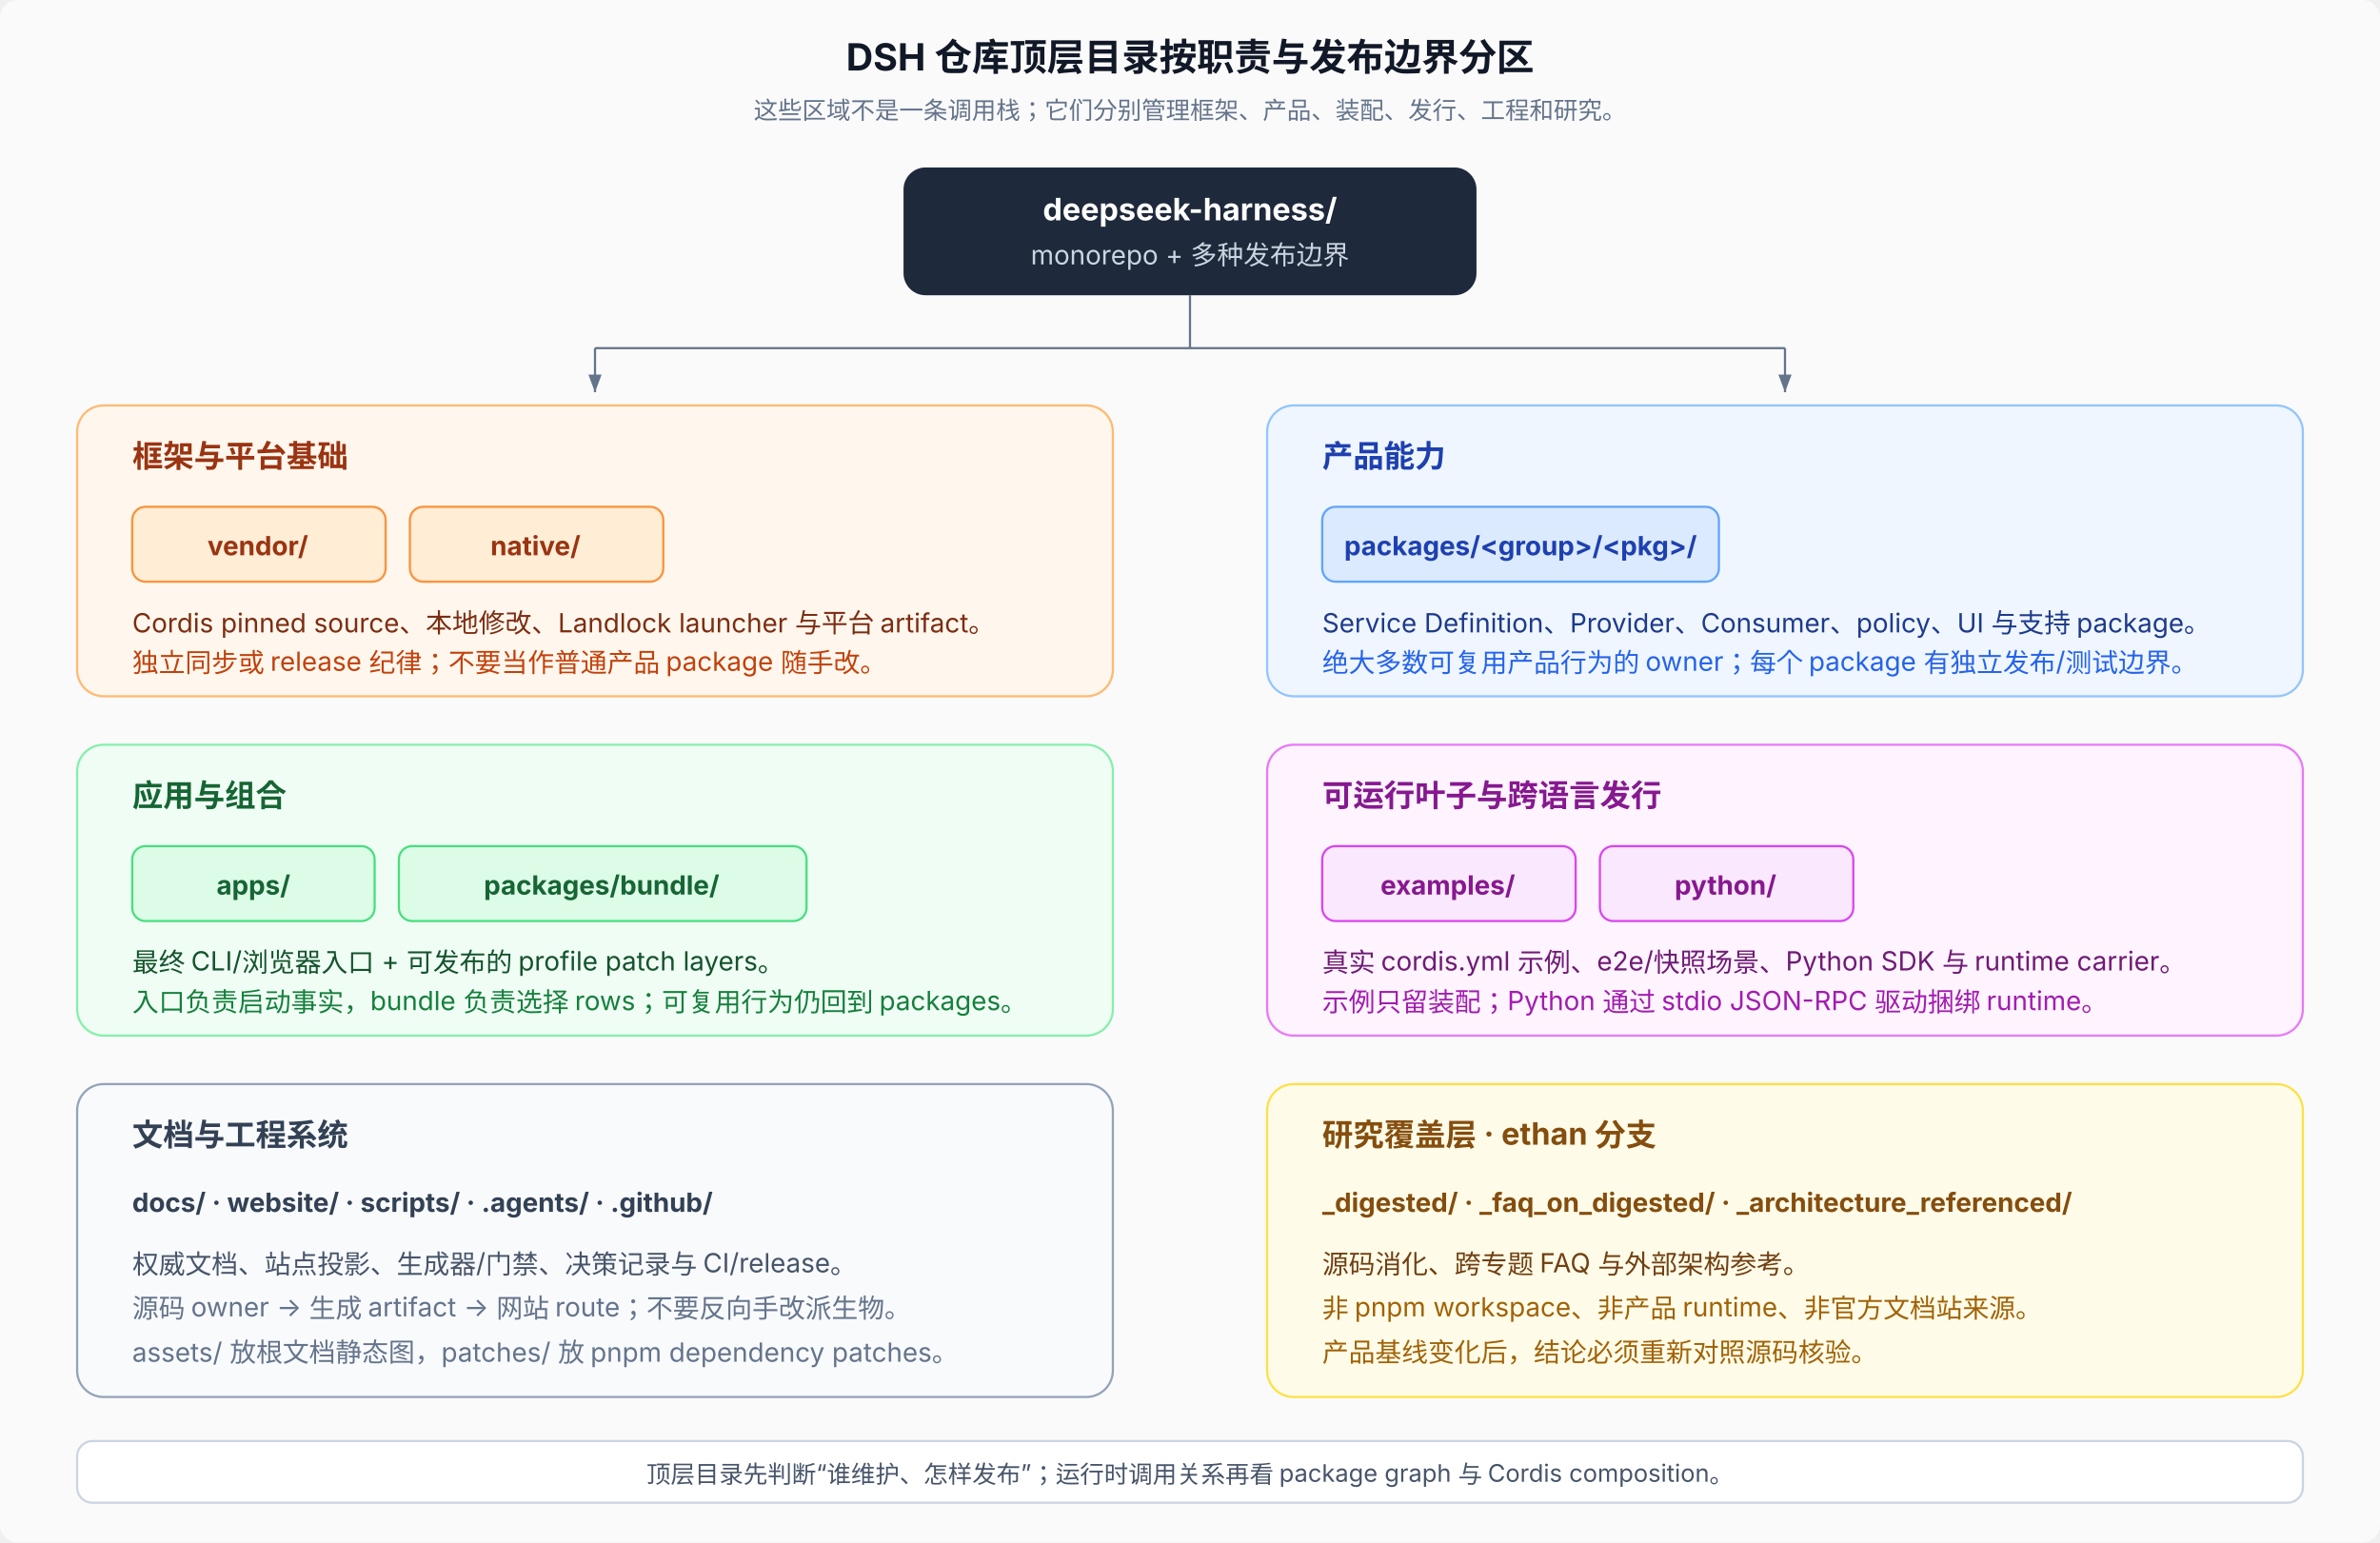
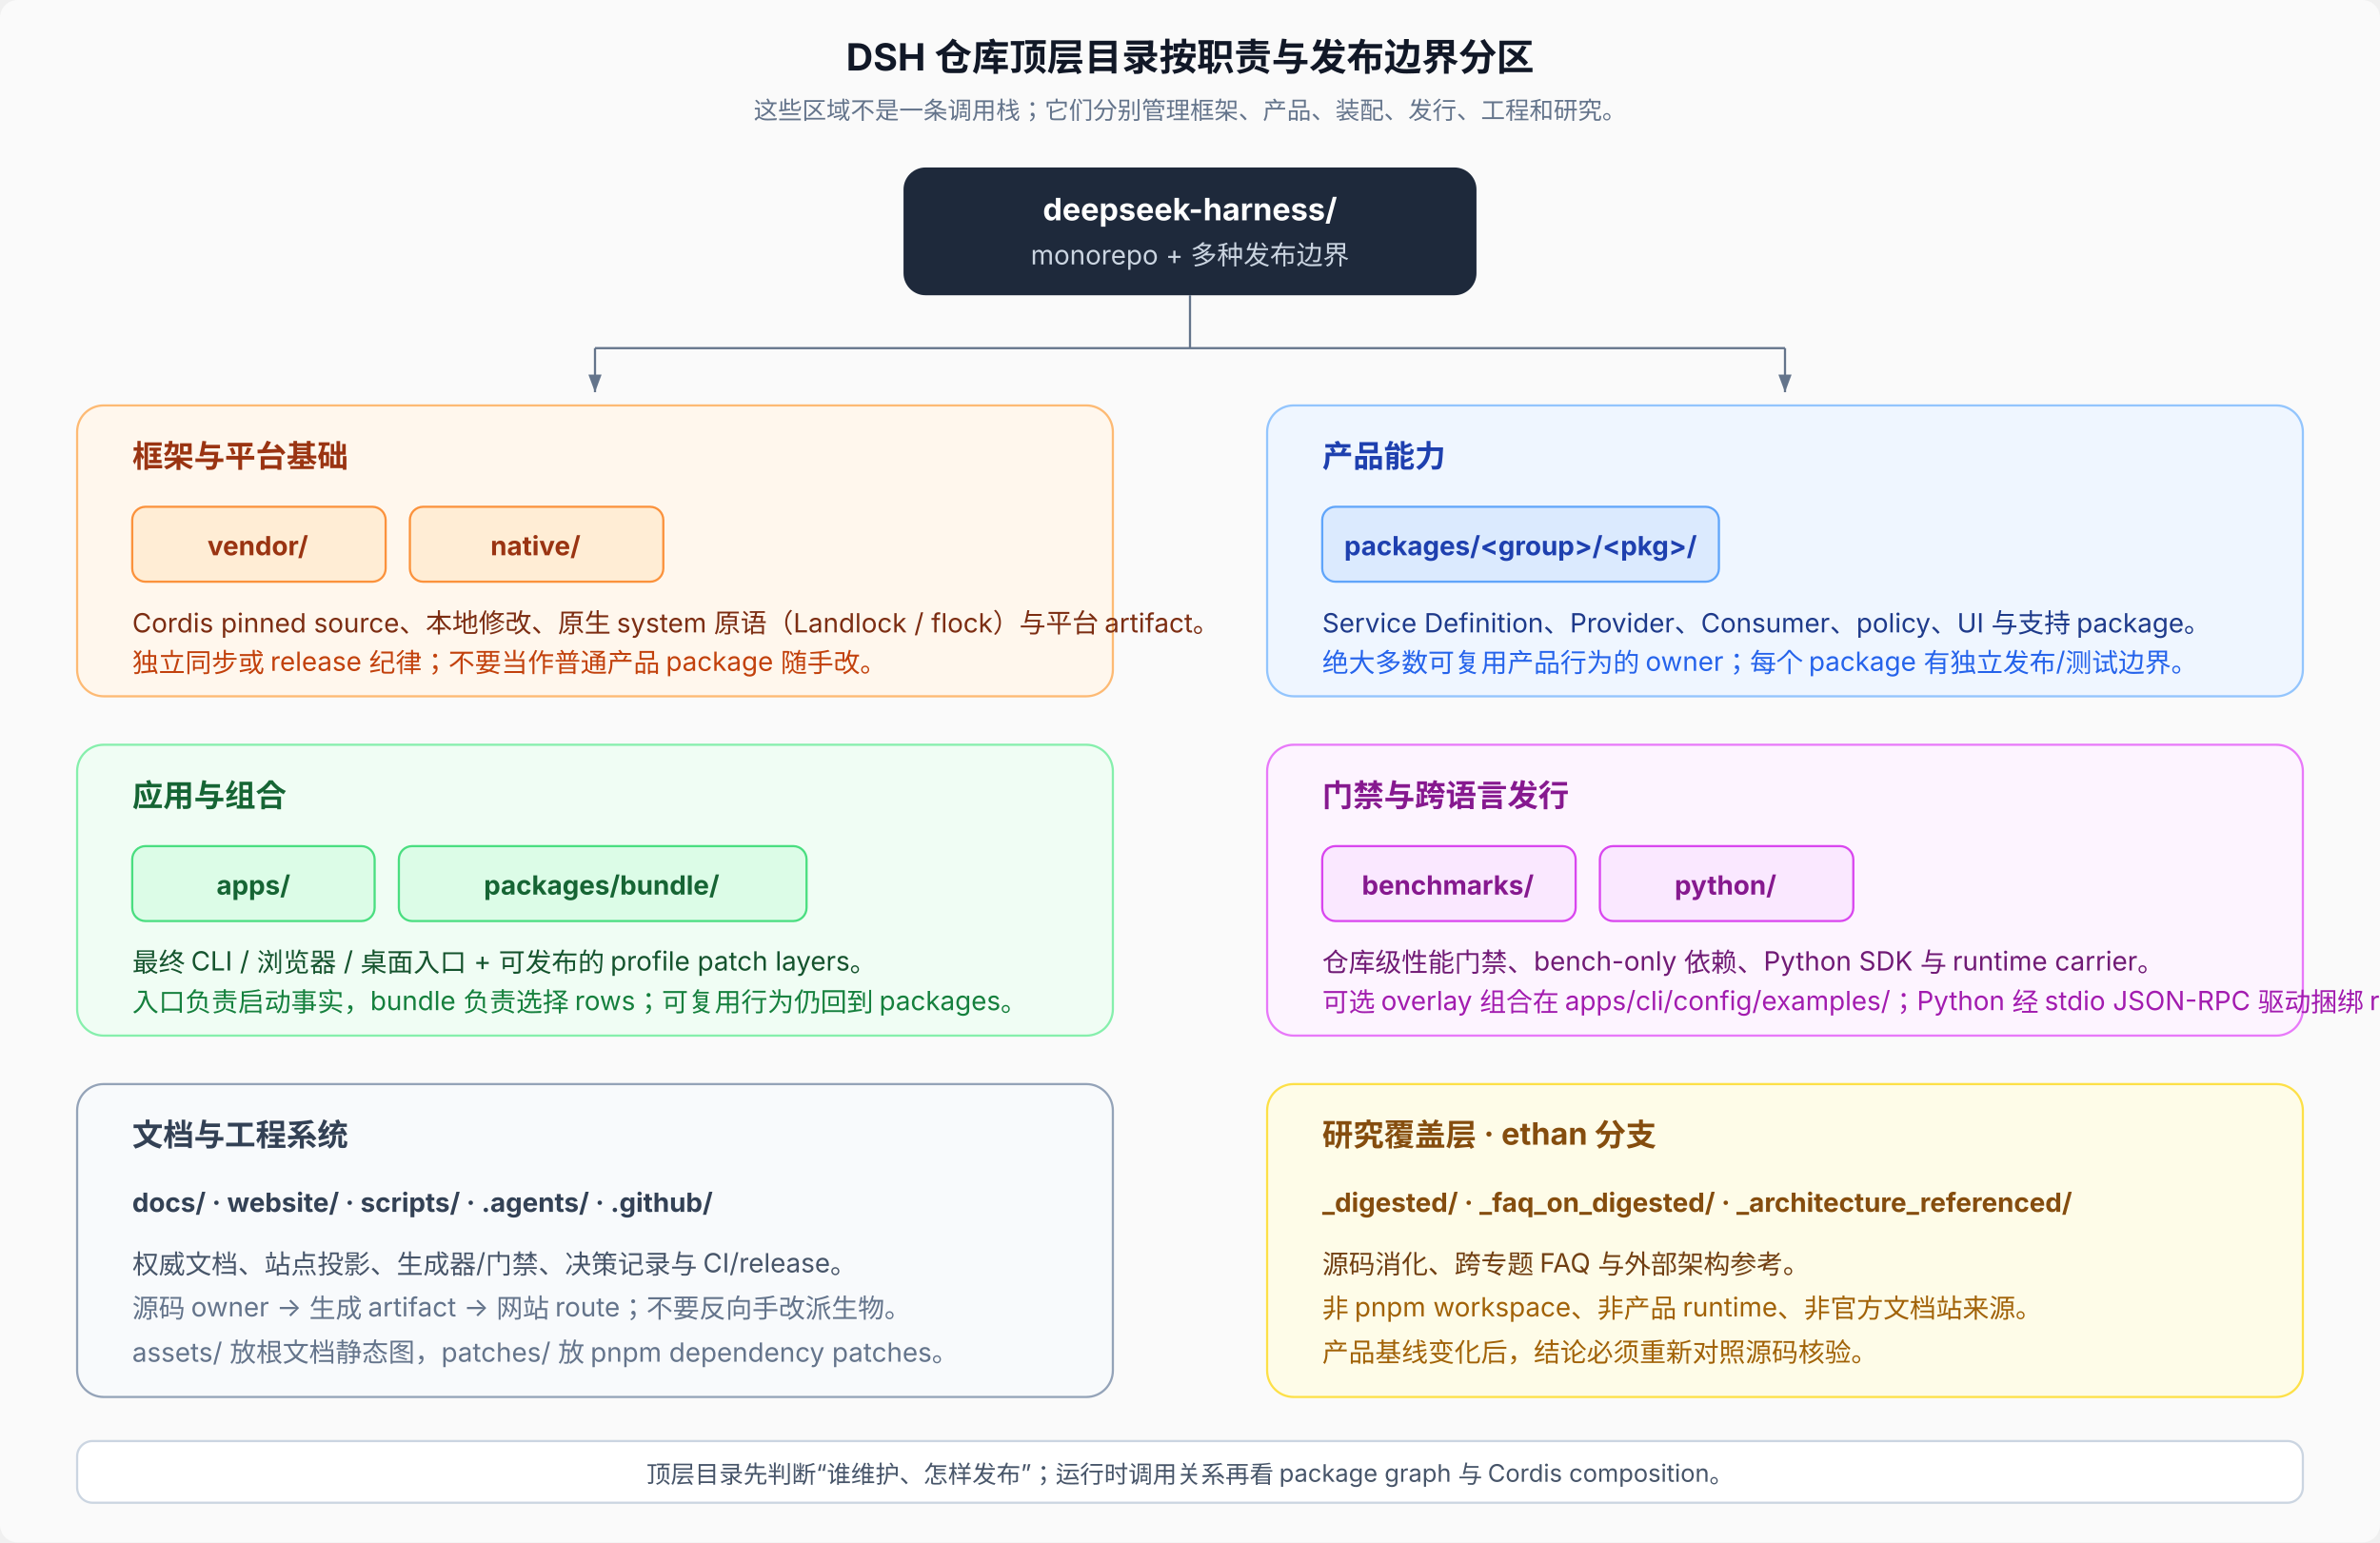
<svg xmlns="http://www.w3.org/2000/svg" viewBox="0 0 1080 700" font-family="system-ui, -apple-system, 'PingFang SC', 'Noto Sans SC', sans-serif" font-size="12">
  <defs>
    <marker id="arrow" markerWidth="8" markerHeight="6" refX="8" refY="3" orient="auto">
      <path d="M0,0 L8,3 L0,6 Z" fill="#64748b" />
    </marker>
  </defs>
  <rect width="1080" height="700" rx="8" fill="#fafafa" />
  <text x="540" y="32" text-anchor="middle" font-size="17" font-weight="700" fill="#111827">DSH 仓库顶层目录按职责与发布边界分区</text>
  <text x="540" y="54" text-anchor="middle" font-size="11" fill="#64748b">这些区域不是一条调用栈；它们分别管理框架、产品、装配、发行、工程和研究。</text>
  <rect x="410" y="76" width="260" height="58" rx="10" fill="#1e293b" />
  <text x="540" y="100" text-anchor="middle" font-size="14" font-weight="700" fill="#fff">deepseek-harness/</text>
  <text x="540" y="120" text-anchor="middle" fill="#cbd5e1">monorepo + 多种发布边界</text>
  <line x1="540" y1="134" x2="540" y2="158" stroke="#64748b" />
  <line x1="270" y1="158" x2="810" y2="158" stroke="#64748b" />
  <line x1="270" y1="158" x2="270" y2="178" stroke="#64748b" marker-end="url(#arrow)" />
  <line x1="810" y1="158" x2="810" y2="178" stroke="#64748b" marker-end="url(#arrow)" />
  <rect x="35" y="184" width="470" height="132" rx="12" fill="#fff7ed" stroke="#fdba74" />
  <text x="60" y="212" font-size="14" font-weight="700" fill="#9a3412">框架与平台基础</text>
  <rect x="60" y="230" width="115" height="34" rx="6" fill="#ffedd5" stroke="#fb923c" />
  <text x="117" y="252" text-anchor="middle" font-weight="700" fill="#9a3412">vendor/</text>
  <rect x="186" y="230" width="115" height="34" rx="6" fill="#ffedd5" stroke="#fb923c" />
  <text x="243" y="252" text-anchor="middle" font-weight="700" fill="#9a3412">native/</text>
-   <text x="60" y="287" fill="#7c2d12">Cordis pinned source、本地修改、Landlock launcher 与平台 artifact。</text>
+   <text x="60" y="287" fill="#7c2d12">Cordis pinned source、本地修改、原生 system 原语（Landlock / flock）与平台 artifact。</text>
  <text x="60" y="305" fill="#c2410c">独立同步或 release 纪律；不要当作普通产品 package 随手改。</text>
  <rect x="575" y="184" width="470" height="132" rx="12" fill="#eff6ff" stroke="#93c5fd" />
  <text x="600" y="212" font-size="14" font-weight="700" fill="#1e40af">产品能力</text>
  <rect x="600" y="230" width="180" height="34" rx="6" fill="#dbeafe" stroke="#60a5fa" />
  <text x="690" y="252" text-anchor="middle" font-weight="700" fill="#1e40af">packages/&lt;group&gt;/&lt;pkg&gt;/</text>
  <text x="600" y="287" fill="#1e3a8a">Service Definition、Provider、Consumer、policy、UI 与支持 package。</text>
  <text x="600" y="305" fill="#2563eb">绝大多数可复用产品行为的 owner；每个 package 有独立发布/测试边界。</text>
  <rect x="35" y="338" width="470" height="132" rx="12" fill="#f0fdf4" stroke="#86efac" />
  <text x="60" y="366" font-size="14" font-weight="700" fill="#166534">应用与组合</text>
  <rect x="60" y="384" width="110" height="34" rx="6" fill="#dcfce7" stroke="#4ade80" />
  <text x="115" y="406" text-anchor="middle" font-weight="700" fill="#166534">apps/</text>
  <rect x="181" y="384" width="185" height="34" rx="6" fill="#dcfce7" stroke="#4ade80" />
  <text x="273" y="406" text-anchor="middle" font-weight="700" fill="#166534">packages/bundle/</text>
-   <text x="60" y="441" fill="#14532d">最终 CLI/浏览器入口 + 可发布的 profile patch layers。</text>
+   <text x="60" y="441" fill="#14532d">最终 CLI / 浏览器 / 桌面入口 + 可发布的 profile patch layers。</text>
  <text x="60" y="459" fill="#15803d">入口负责启动事实，bundle 负责选择 rows；可复用行为仍回到 packages。</text>
  <rect x="575" y="338" width="470" height="132" rx="12" fill="#fdf4ff" stroke="#e879f9" />
-   <text x="600" y="366" font-size="14" font-weight="700" fill="#86198f">可运行叶子与跨语言发行</text>
+   <text x="600" y="366" font-size="14" font-weight="700" fill="#86198f">门禁与跨语言发行</text>
  <rect x="600" y="384" width="115" height="34" rx="6" fill="#fae8ff" stroke="#d946ef" />
-   <text x="657" y="406" text-anchor="middle" font-weight="700" fill="#86198f">examples/</text>
+   <text x="657" y="406" text-anchor="middle" font-weight="700" fill="#86198f">benchmarks/</text>
  <rect x="726" y="384" width="115" height="34" rx="6" fill="#fae8ff" stroke="#d946ef" />
  <text x="783" y="406" text-anchor="middle" font-weight="700" fill="#86198f">python/</text>
-   <text x="600" y="441" fill="#701a75">真实 cordis.yml 示例、e2e/快照场景、Python SDK 与 runtime carrier。</text>
-   <text x="600" y="459" fill="#a21caf">示例只留装配；Python 通过 stdio JSON-RPC 驱动捆绑 runtime。</text>
+   <text x="600" y="441" fill="#701a75">仓库级性能门禁、bench-only 依赖、Python SDK 与 runtime carrier。</text>
+   <text x="600" y="459" fill="#a21caf">可选 overlay 组合在 apps/cli/config/examples/；Python 经 stdio JSON-RPC 驱动捆绑 runtime。</text>
  <rect x="35" y="492" width="470" height="142" rx="12" fill="#f8fafc" stroke="#94a3b8" />
  <text x="60" y="520" font-size="14" font-weight="700" fill="#334155">文档与工程系统</text>
  <text x="60" y="550" font-weight="700" fill="#334155">docs/ · website/ · scripts/ · .agents/ · .github/</text>
  <text x="60" y="578" fill="#475569">权威文档、站点投影、生成器/门禁、决策记录与 CI/release。</text>
  <text x="60" y="598" fill="#64748b">源码 owner → 生成 artifact → 网站 route；不要反向手改派生物。</text>
  <text x="60" y="618" fill="#64748b">assets/ 放根文档静态图，patches/ 放 pnpm dependency patches。</text>
  <rect x="575" y="492" width="470" height="142" rx="12" fill="#fefce8" stroke="#fde047" />
  <text x="600" y="520" font-size="14" font-weight="700" fill="#854d0e">研究覆盖层 · ethan 分支</text>
  <text x="600" y="550" font-weight="700" fill="#854d0e">_digested/ · _faq_on_digested/ · _architecture_referenced/</text>
  <text x="600" y="578" fill="#713f12">源码消化、跨专题 FAQ 与外部架构参考。</text>
  <text x="600" y="598" fill="#a16207">非 pnpm workspace、非产品 runtime、非官方文档站来源。</text>
  <text x="600" y="618" fill="#a16207">产品基线变化后，结论必须重新对照源码核验。</text>
  <rect x="35" y="654" width="1010" height="28" rx="7" fill="#fff" stroke="#cbd5e1" />
  <text x="540" y="673" text-anchor="middle" font-size="11" fill="#475569">顶层目录先判断“谁维护、怎样发布”；运行时调用关系再看 package graph 与 Cordis composition。</text>
</svg>
